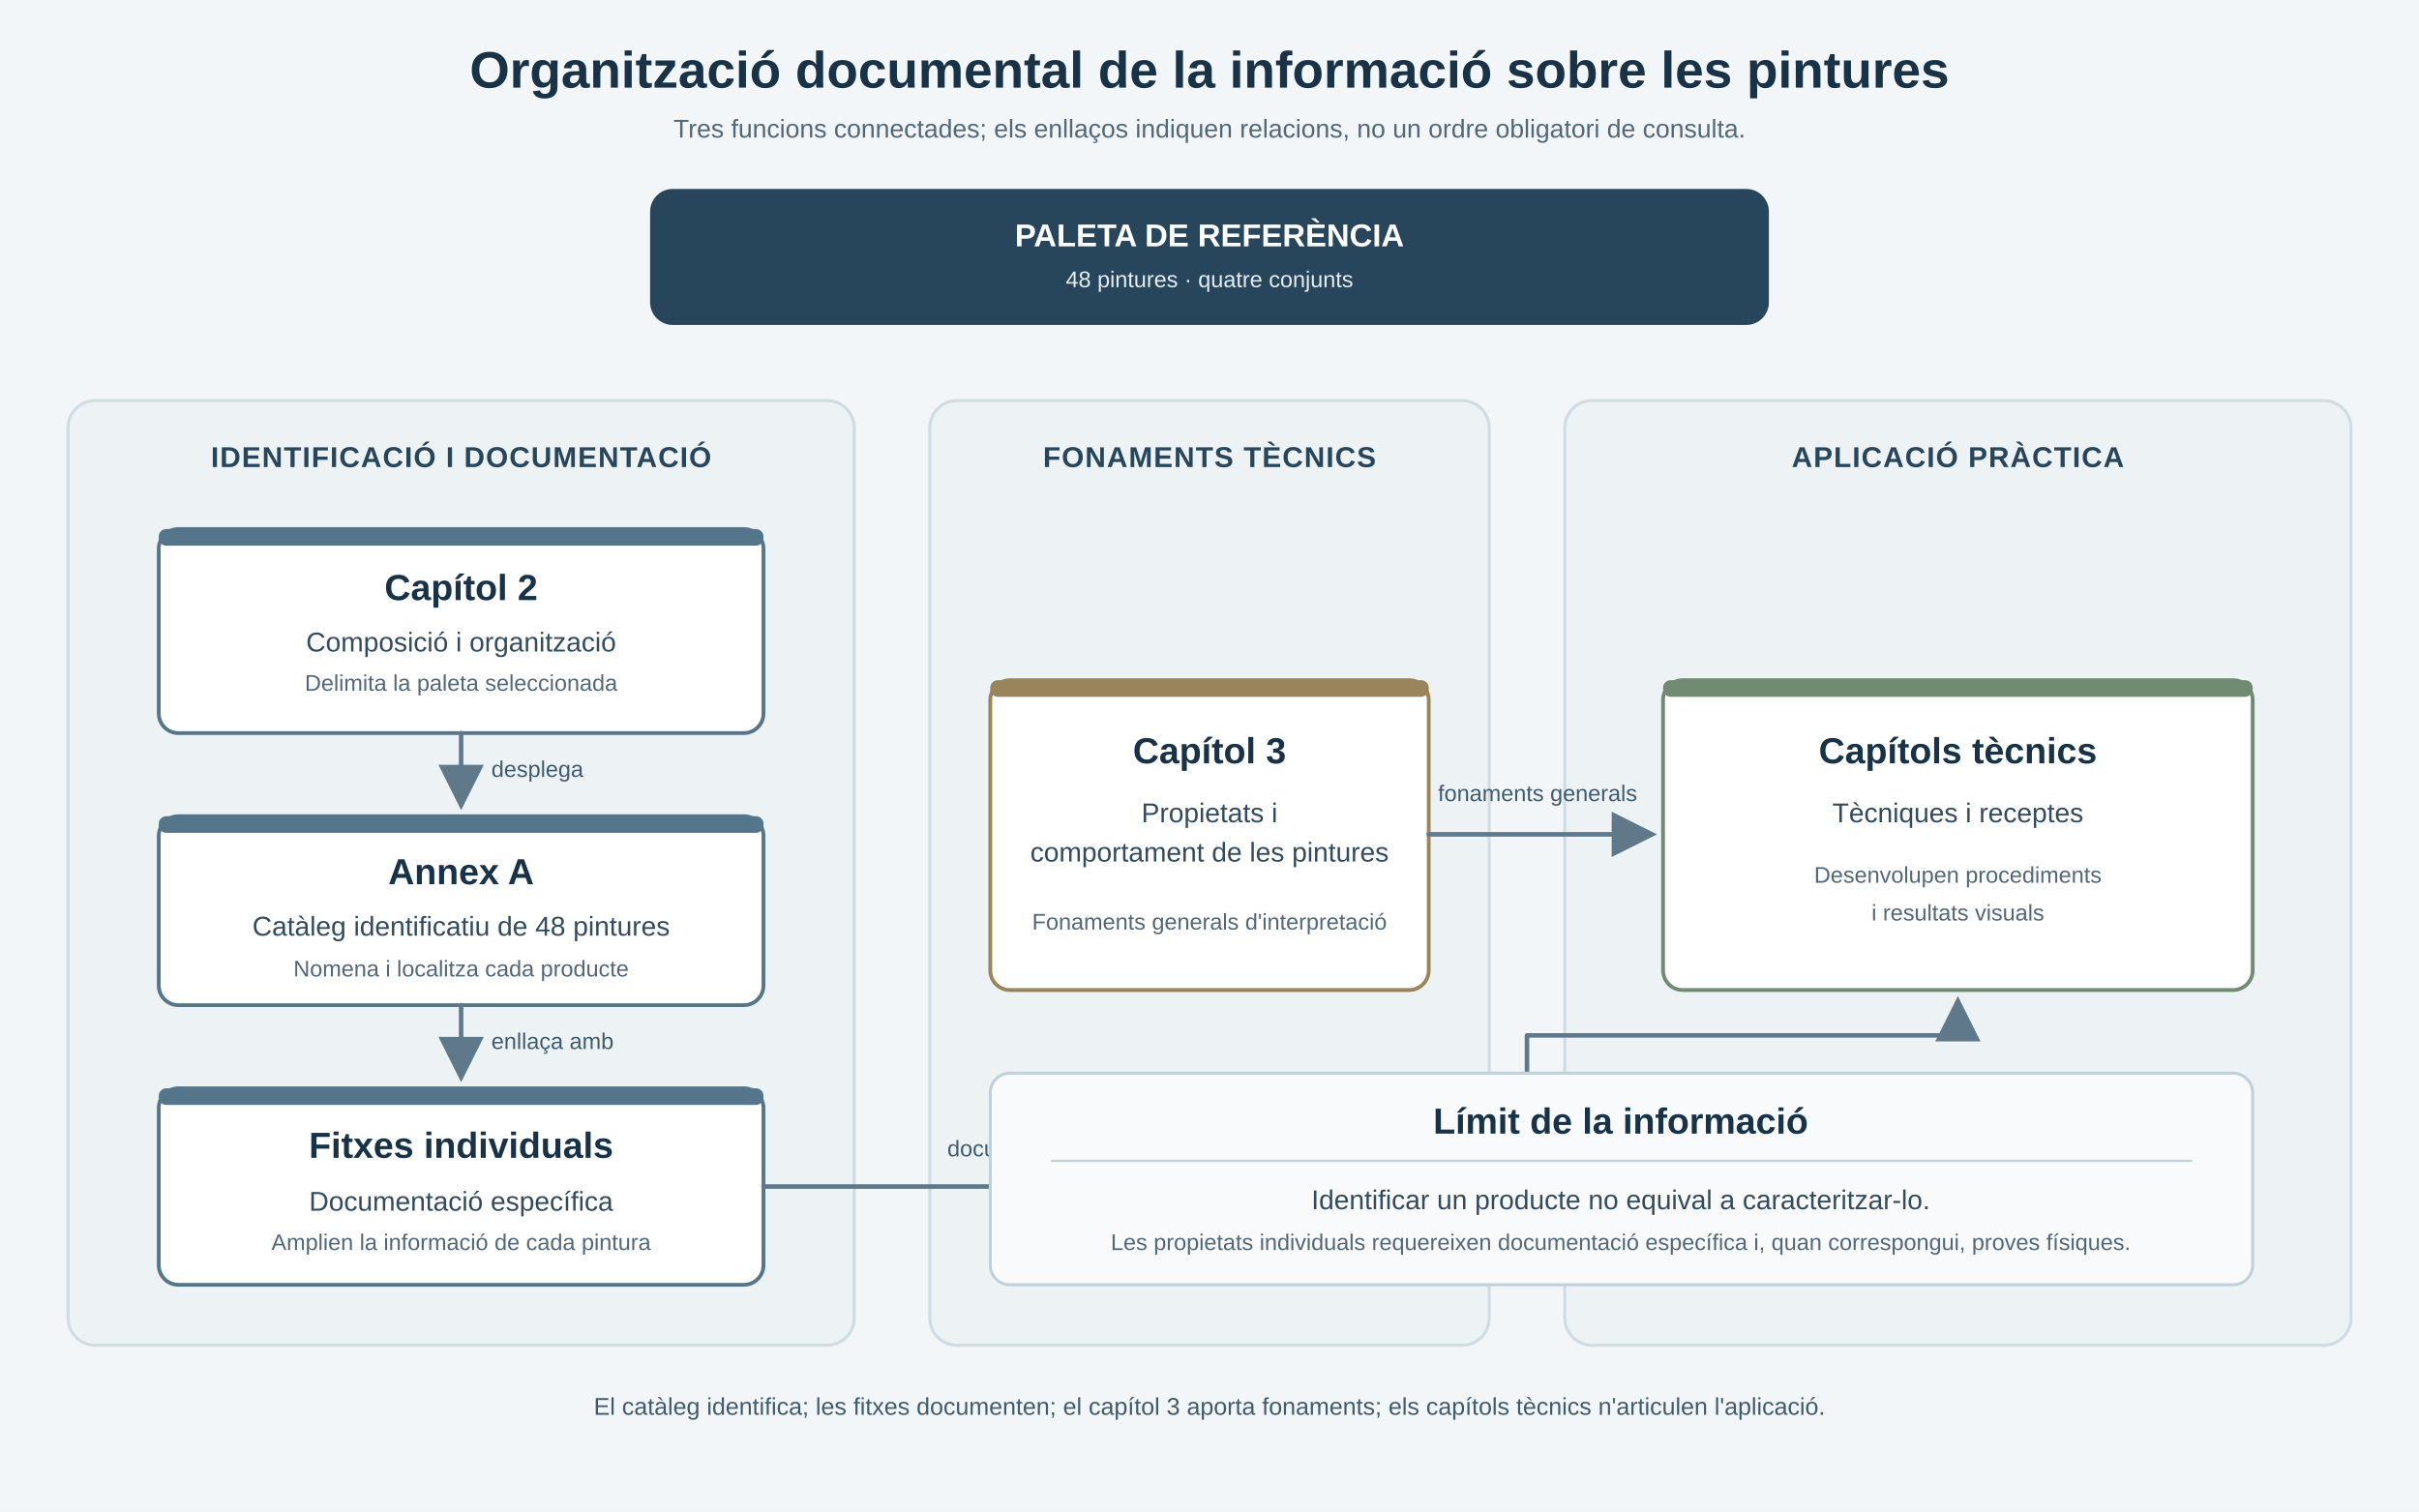
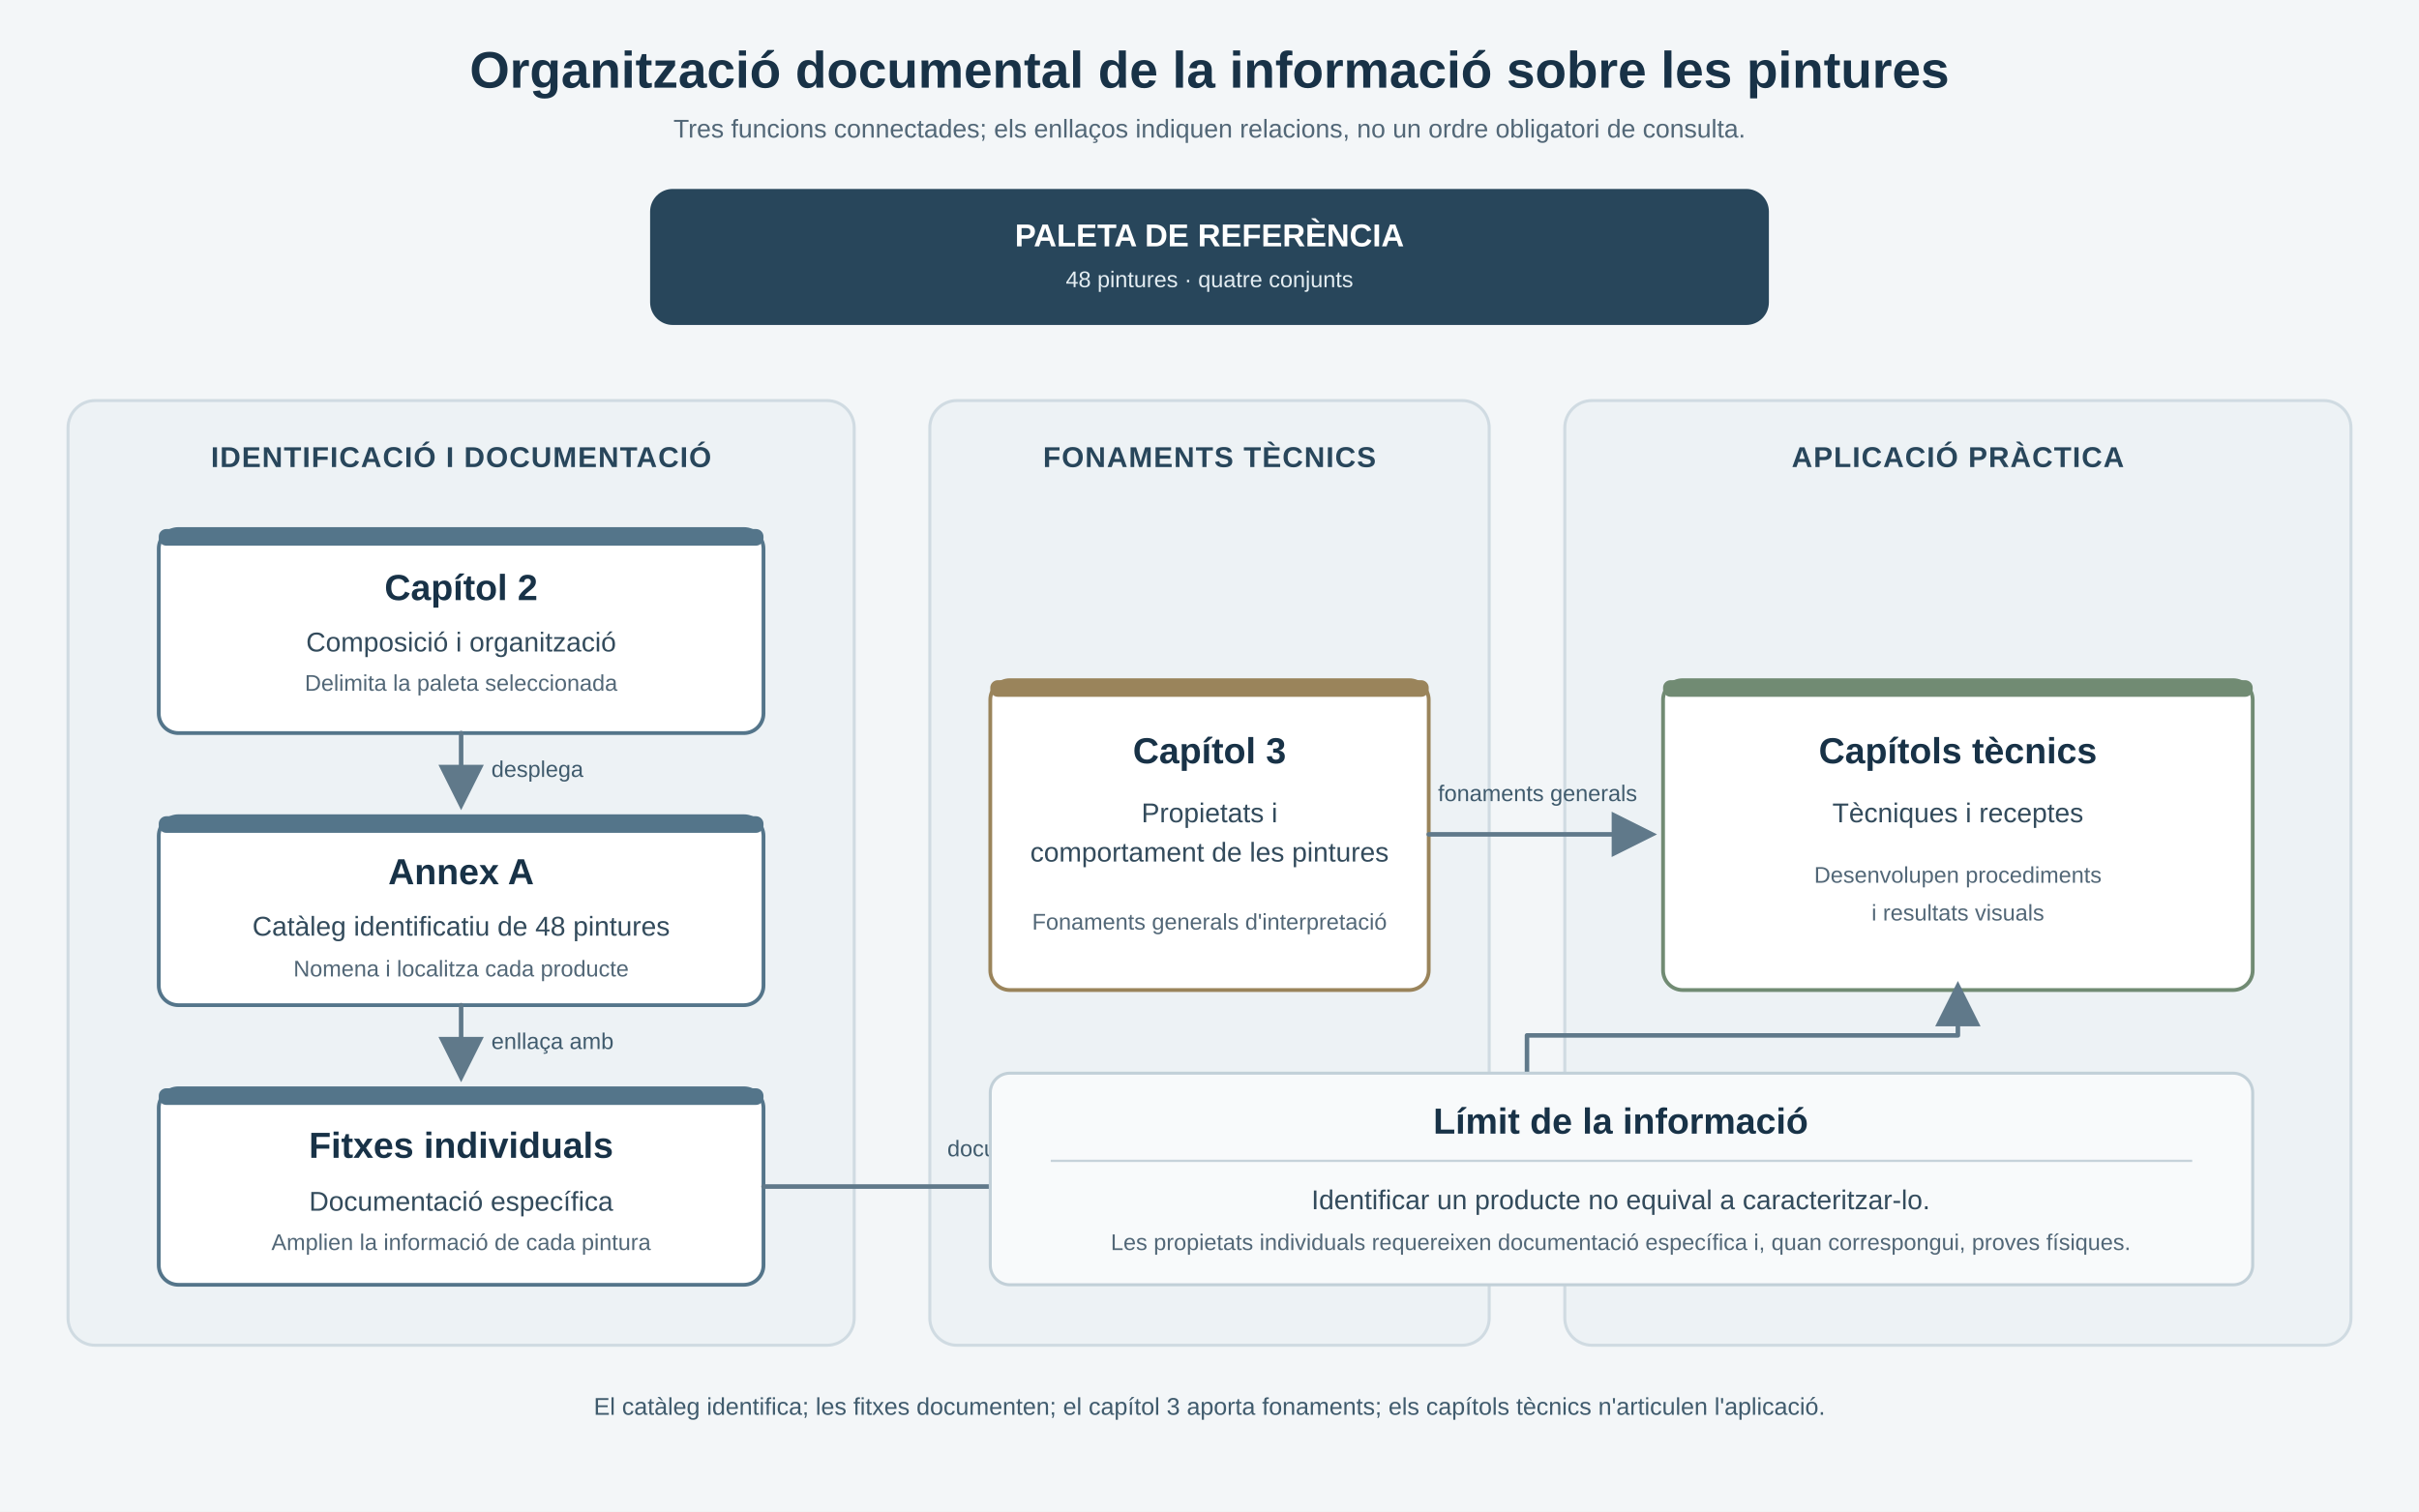
<svg xmlns="http://www.w3.org/2000/svg" width="1600" height="1000" viewBox="0 0 1600 1000" role="img" aria-labelledby="title desc">
  <defs>
    <style>
.title{font:700 34px Arial,sans-serif;fill:#183247}.subtitle{font:17px Arial,sans-serif;fill:#526777}
.group{font:700 19px Arial,sans-serif;fill:#28465b;letter-spacing:.7px}
.node-title{font:700 24px Arial,sans-serif;fill:#183247}.node-body{font:18px Arial,sans-serif;fill:#334b5c}
.node-small{font:15px Arial,sans-serif;fill:#526777}.connector{stroke:#60798a;stroke-width:3;fill:none;stroke-linecap:round;stroke-linejoin:round}
.connector-label{font:15px Arial,sans-serif;fill:#405b6d}.footer{font:16px Arial,sans-serif;fill:#405b6d}
.scope{font:700 21px Arial,sans-serif;fill:#fff}.scope-small{font:15px Arial,sans-serif;fill:#e4edf2}
.panel{fill:#edf2f5;stroke:#d0dbe2;stroke-width:2}.doc{fill:#fff;stroke:#54758a;stroke-width:2.5}
.foundation{fill:#fff;stroke:#9a845b;stroke-width:2.5}.apply{fill:#fff;stroke:#718b73;stroke-width:2.5}
.rule{stroke:#c6d2da;stroke-width:1.5}
</style>
    <marker id="arrow" markerWidth="10" markerHeight="10" refX="8" refY="5" orient="auto">
      <path d="M0 0 L10 5 L0 10 Z" fill="#60798a" />
    </marker>
  </defs>
  <rect width="1600" height="1000" fill="#f3f6f8" />
  <text x="800" y="58" text-anchor="middle" class="title">Organització documental de la informació sobre les pintures</text>
  <text x="800" y="91" text-anchor="middle" class="subtitle">Tres funcions connectades; els enllaços indiquen relacions, no un ordre obligatori de consulta.</text>
  <rect x="430" y="125" width="740" height="90" rx="15" fill="#28465b" />
  <text x="800" y="163" text-anchor="middle" class="scope">PALETA DE REFERÈNCIA</text>
  <text x="800" y="190" text-anchor="middle" class="scope-small">48 pintures · quatre conjunts</text>
  <rect x="45" y="265" width="520" height="625" rx="18" class="panel" />
  <rect x="615" y="265" width="370" height="625" rx="18" class="panel" />
  <rect x="1035" y="265" width="520" height="625" rx="18" class="panel" />
  <text x="305" y="309" text-anchor="middle" class="group">IDENTIFICACIÓ I DOCUMENTACIÓ</text>
  <text x="800" y="309" text-anchor="middle" class="group">FONAMENTS TÈCNICS</text>
  <text x="1295" y="309" text-anchor="middle" class="group">APLICACIÓ PRÀCTICA</text>
  <rect x="105" y="350" width="400" height="135" rx="13" class="doc" />
  <rect x="105" y="350" width="400" height="11" rx="5" fill="#54758a" />
  <text x="305" y="397" text-anchor="middle" class="node-title">Capítol 2</text>
  <text x="305" y="431" text-anchor="middle" class="node-body">Composició i organització</text>
  <text x="305" y="457" text-anchor="middle" class="node-small">Delimita la paleta seleccionada</text>
  <path d="M305 485 V530" class="connector" marker-end="url(#arrow)" />
  <text x="325" y="514" class="connector-label">desplega</text>
  <rect x="105" y="540" width="400" height="125" rx="13" class="doc" />
  <rect x="105" y="540" width="400" height="11" rx="5" fill="#54758a" />
  <text x="305" y="585" text-anchor="middle" class="node-title">Annex A</text>
  <text x="305" y="619" text-anchor="middle" class="node-body">Catàleg identificatiu de 48 pintures</text>
  <text x="305" y="646" text-anchor="middle" class="node-small">Nomena i localitza cada producte</text>
  <path d="M305 665 V710" class="connector" marker-end="url(#arrow)" />
  <text x="325" y="694" class="connector-label">enllaça amb</text>
  <rect x="105" y="720" width="400" height="130" rx="13" class="doc" />
  <rect x="105" y="720" width="400" height="11" rx="5" fill="#54758a" />
  <text x="305" y="766" text-anchor="middle" class="node-title">Fitxes individuals</text>
  <text x="305" y="801" text-anchor="middle" class="node-body">Documentació específica</text>
  <text x="305" y="827" text-anchor="middle" class="node-small">Amplien la informació de cada pintura</text>
  <rect x="655" y="450" width="290" height="205" rx="13" class="foundation" />
  <rect x="655" y="450" width="290" height="11" rx="5" fill="#9a845b" />
  <text x="800" y="505" text-anchor="middle" class="node-title">Capítol 3</text>
  <text x="800" y="544" text-anchor="middle" class="node-body">Propietats i</text>
  <text x="800" y="570" text-anchor="middle" class="node-body">comportament de les pintures</text>
  <text x="800" y="615" text-anchor="middle" class="node-small">Fonaments generals d'interpretació</text>
  <rect x="1100" y="450" width="390" height="205" rx="13" class="apply" />
  <rect x="1100" y="450" width="390" height="11" rx="5" fill="#718b73" />
  <text x="1295" y="505" text-anchor="middle" class="node-title">Capítols tècnics</text>
  <text x="1295" y="544" text-anchor="middle" class="node-body">Tècniques i receptes</text>
  <text x="1295" y="584" text-anchor="middle" class="node-small">Desenvolupen procediments</text>
  <text x="1295" y="609" text-anchor="middle" class="node-small">i resultats visuals</text>
  <path d="M945 552 H1090" class="connector" marker-end="url(#arrow)" />
  <text x="1017" y="530" text-anchor="middle" class="connector-label">fonaments generals</text>
-   <path d="M505 785 H1010 V685 H1295 V665" class="connector" marker-end="url(#arrow)" />
+   <path d="M505 785 H1010 V685 H1295 V655" class="connector" marker-end="url(#arrow)" />
  <text x="760" y="765" text-anchor="middle" class="connector-label">documentació específica de les pintures</text>
  <rect x="655" y="710" width="835" height="140" rx="13" fill="#f8fafb" stroke="#c2d0d8" stroke-width="2" />
  <text x="1072" y="750" text-anchor="middle" class="node-title">Límit de la informació</text>
  <line x1="695" y1="768" x2="1450" y2="768" class="rule" />
  <text x="1072" y="800" text-anchor="middle" class="node-body">Identificar un producte no equival a caracteritzar-lo.</text>
  <text x="1072" y="827" text-anchor="middle" class="node-small">Les propietats individuals requereixen documentació específica i, quan correspongui, proves físiques.</text>
  <text x="800" y="936" text-anchor="middle" class="footer">El catàleg identifica; les fitxes documenten; el capítol 3 aporta fonaments; els capítols tècnics n'articulen l'aplicació.</text>
</svg>
